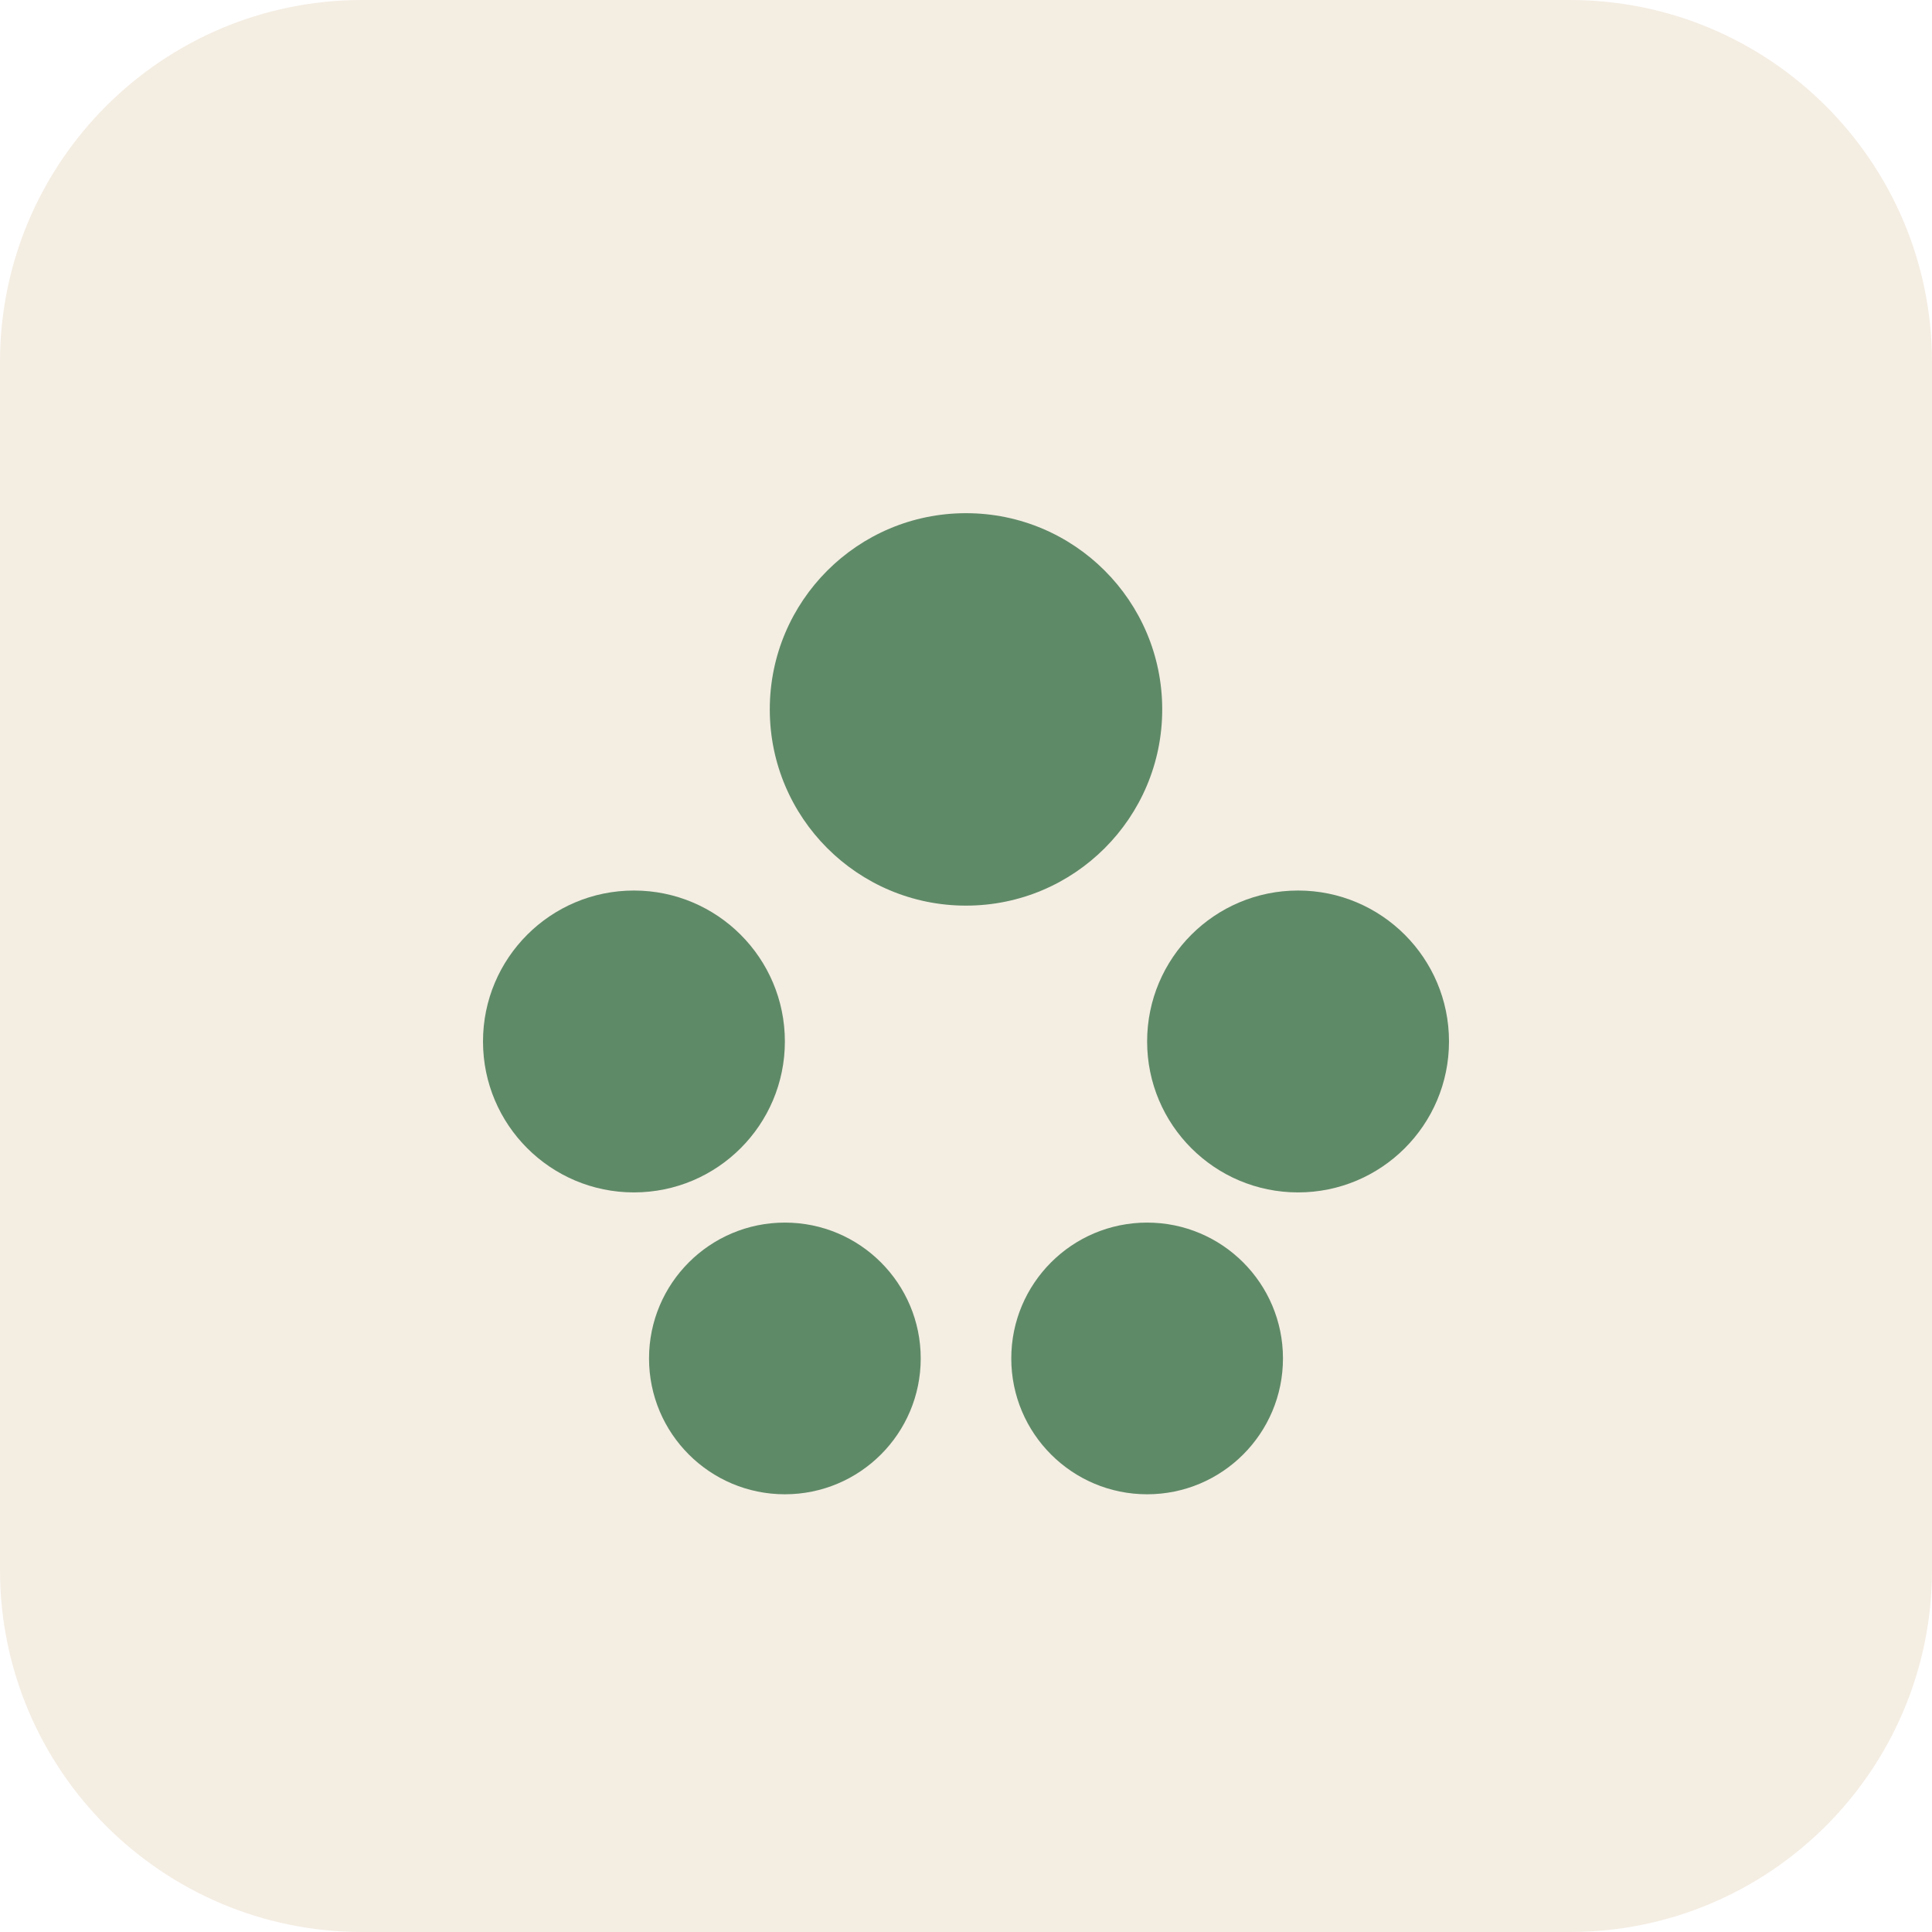
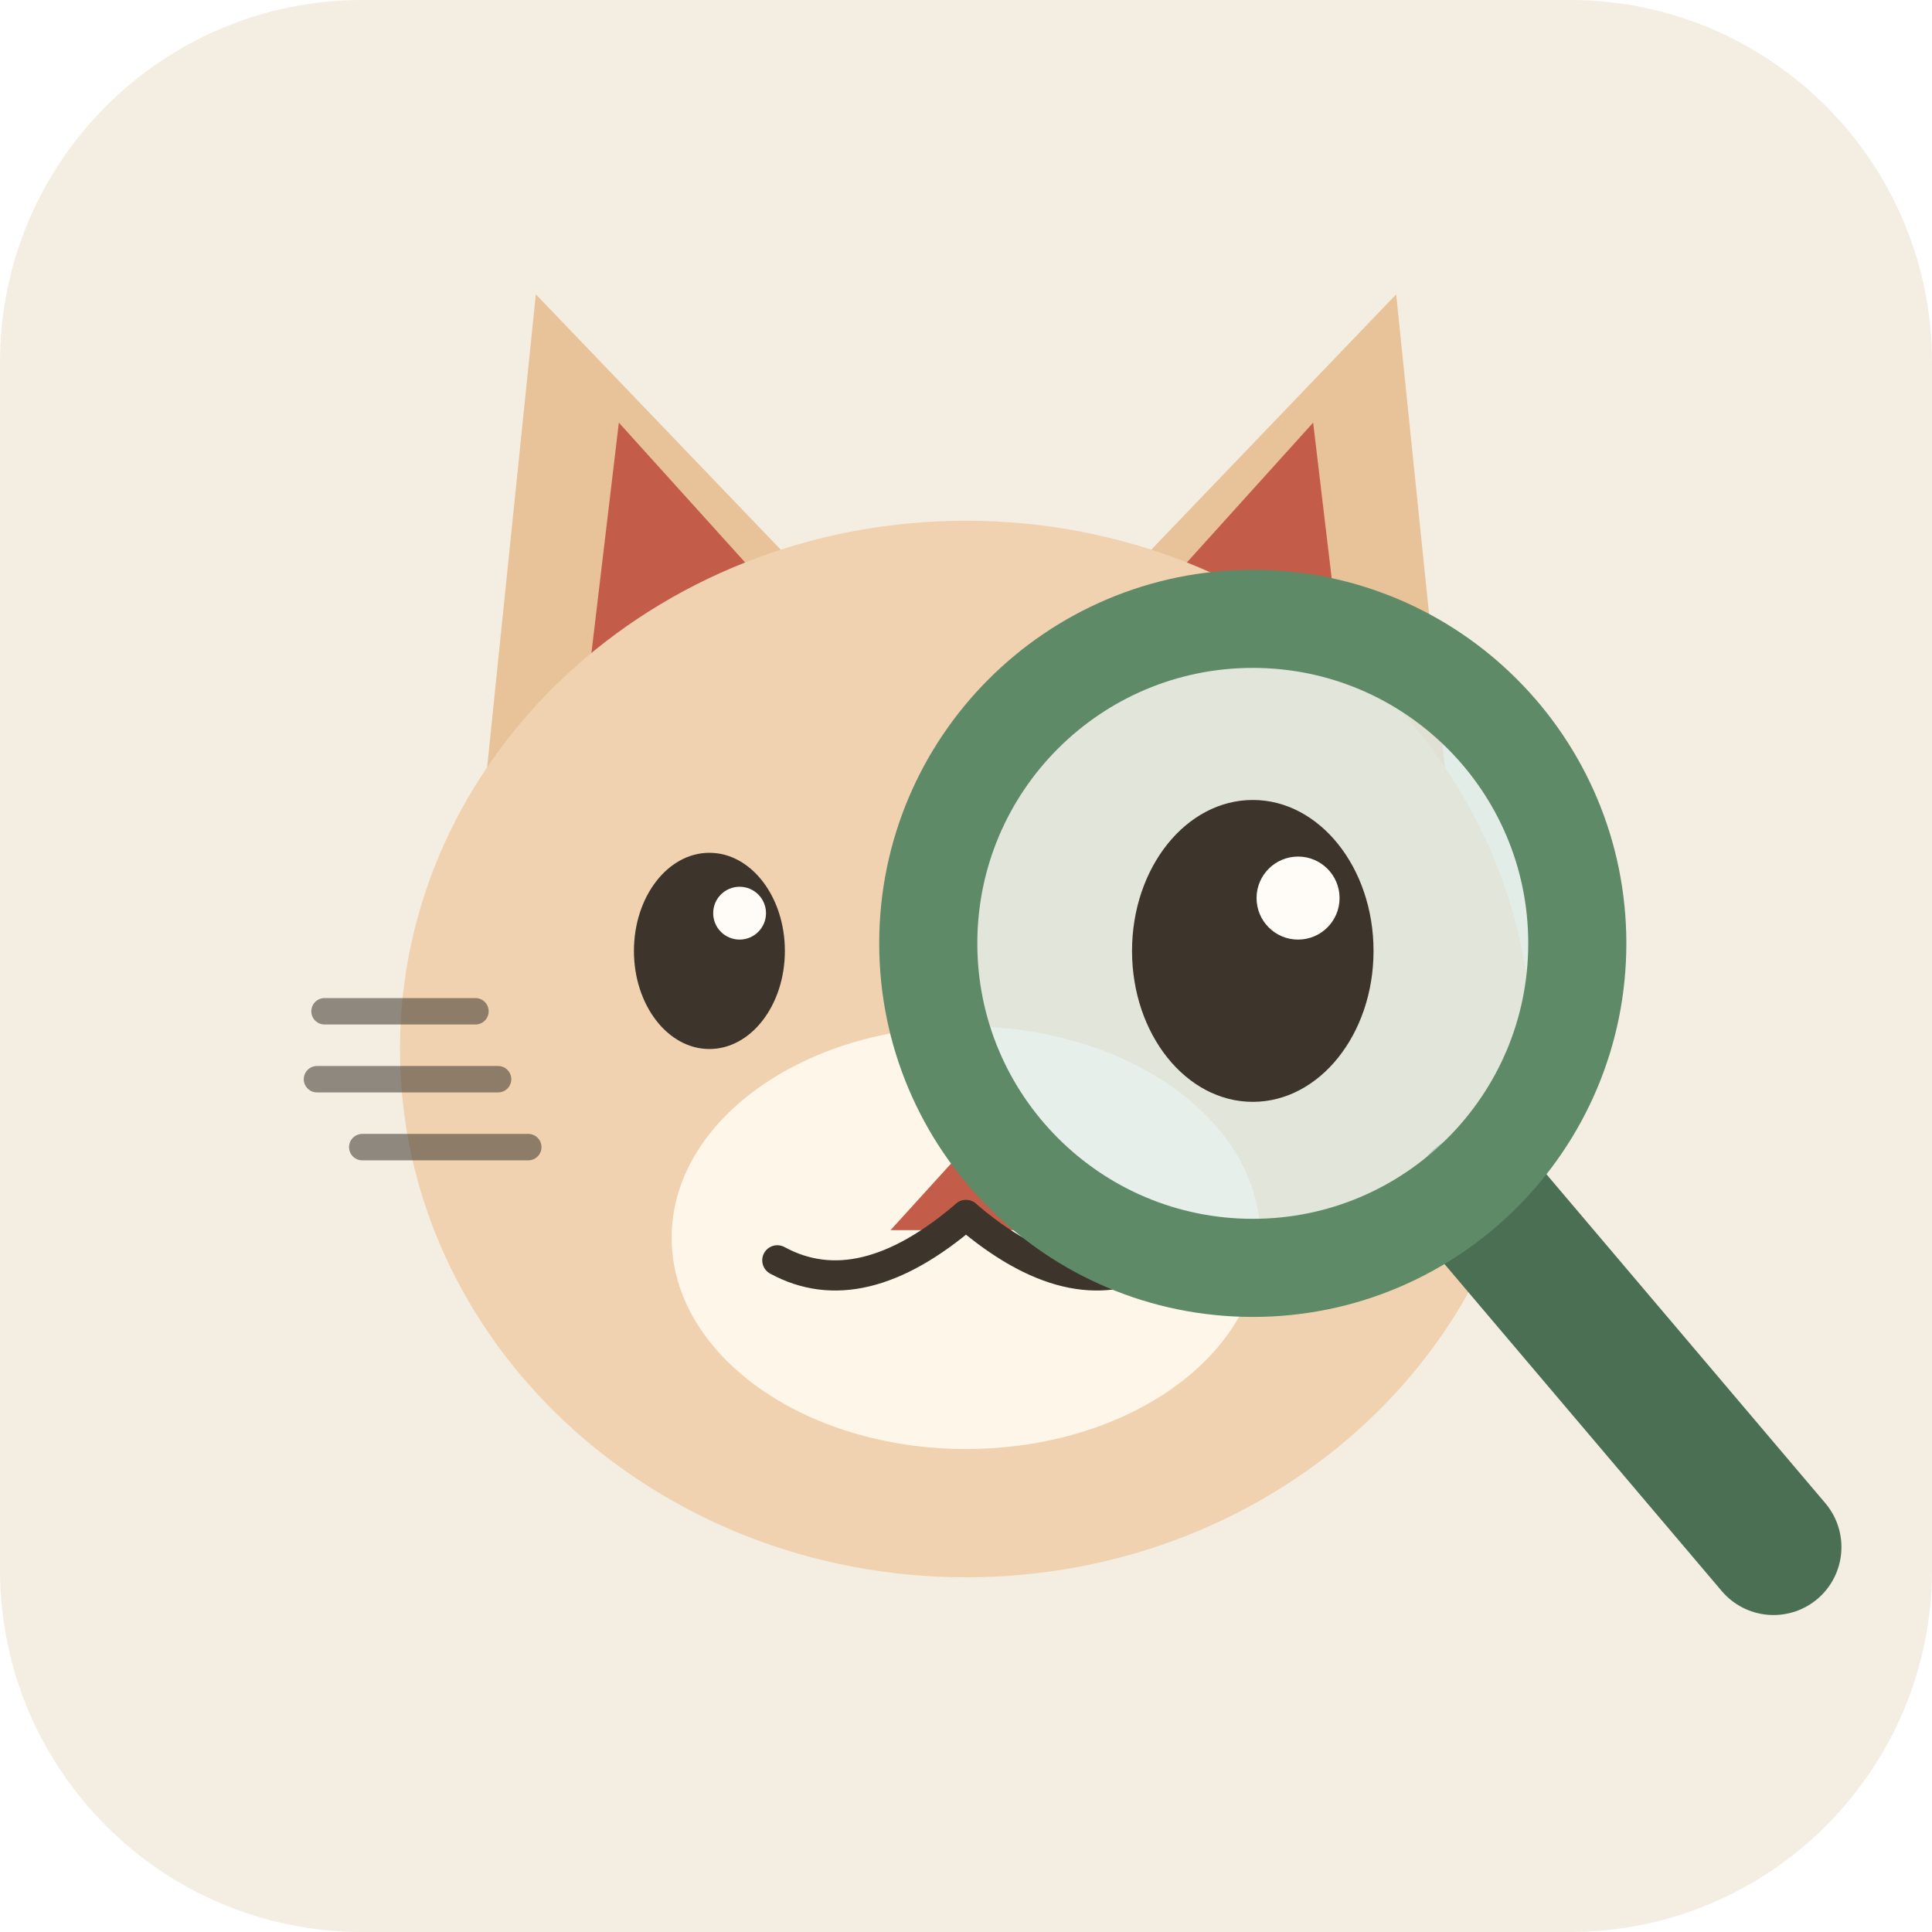
<svg xmlns="http://www.w3.org/2000/svg" viewBox="0 0 512 512" role="img" aria-label="Lost Pets">
  <rect width="512" height="512" rx="96" fill="#F4EDE2" />
-   <circle cx="256" cy="188" r="52" fill="#5F8A68" />
-   <circle cx="168" cy="276" r="40" fill="#5F8A68" />
-   <circle cx="344" cy="276" r="40" fill="#5F8A68" />
-   <circle cx="208" cy="360" r="36" fill="#5F8A68" />
-   <circle cx="304" cy="360" r="36" fill="#5F8A68" />
+   <path d="M128 214 L142 78 L236 176 Z" fill="#E8C39A" />
+   <path d="M154 196 L164 112 L220 174 Z" fill="#C45C4A" />
+   <path d="M384 214 L370 78 L276 176 Z" fill="#E8C39A" />
+   <path d="M358 196 L348 112 L292 174 Z" fill="#C45C4A" />
+   <ellipse cx="256" cy="278" rx="150" ry="140" fill="#F0D2B0" />
+   <ellipse cx="256" cy="328" rx="78" ry="56" fill="#FFF6EA" />
+   <path d="M256 304 L236 326 H276 Z" fill="#C45C4A" />
+   <path d="M256 322 Q228 346 206 334" fill="none" stroke="#3D342C" stroke-width="8" stroke-linecap="round" />
+   <path d="M256 322 Q284 346 306 334" fill="none" stroke="#3D342C" stroke-width="8" stroke-linecap="round" />
+   <ellipse cx="188" cy="252" rx="20" ry="26" fill="#3D342C" />
+   <circle cx="196" cy="242" r="7" fill="#FFFBF6" />
+   <path d="M392 318 L470 410" stroke="#4A6F52" stroke-width="36" stroke-linecap="round" />
+   <circle cx="332" cy="250" r="86" fill="#DCEDEA" fill-opacity="0.72" stroke="#5F8A68" stroke-width="26" />
+   <ellipse cx="332" cy="252" rx="32" ry="40" fill="#3D342C" />
+   <circle cx="344" cy="238" r="11" fill="#FFFBF6" />
+   <path d="M126 268 H86 M132 286 H84 M140 304 H96" fill="none" stroke="#3D342C" stroke-width="7" stroke-linecap="round" opacity="0.55" />
</svg>
